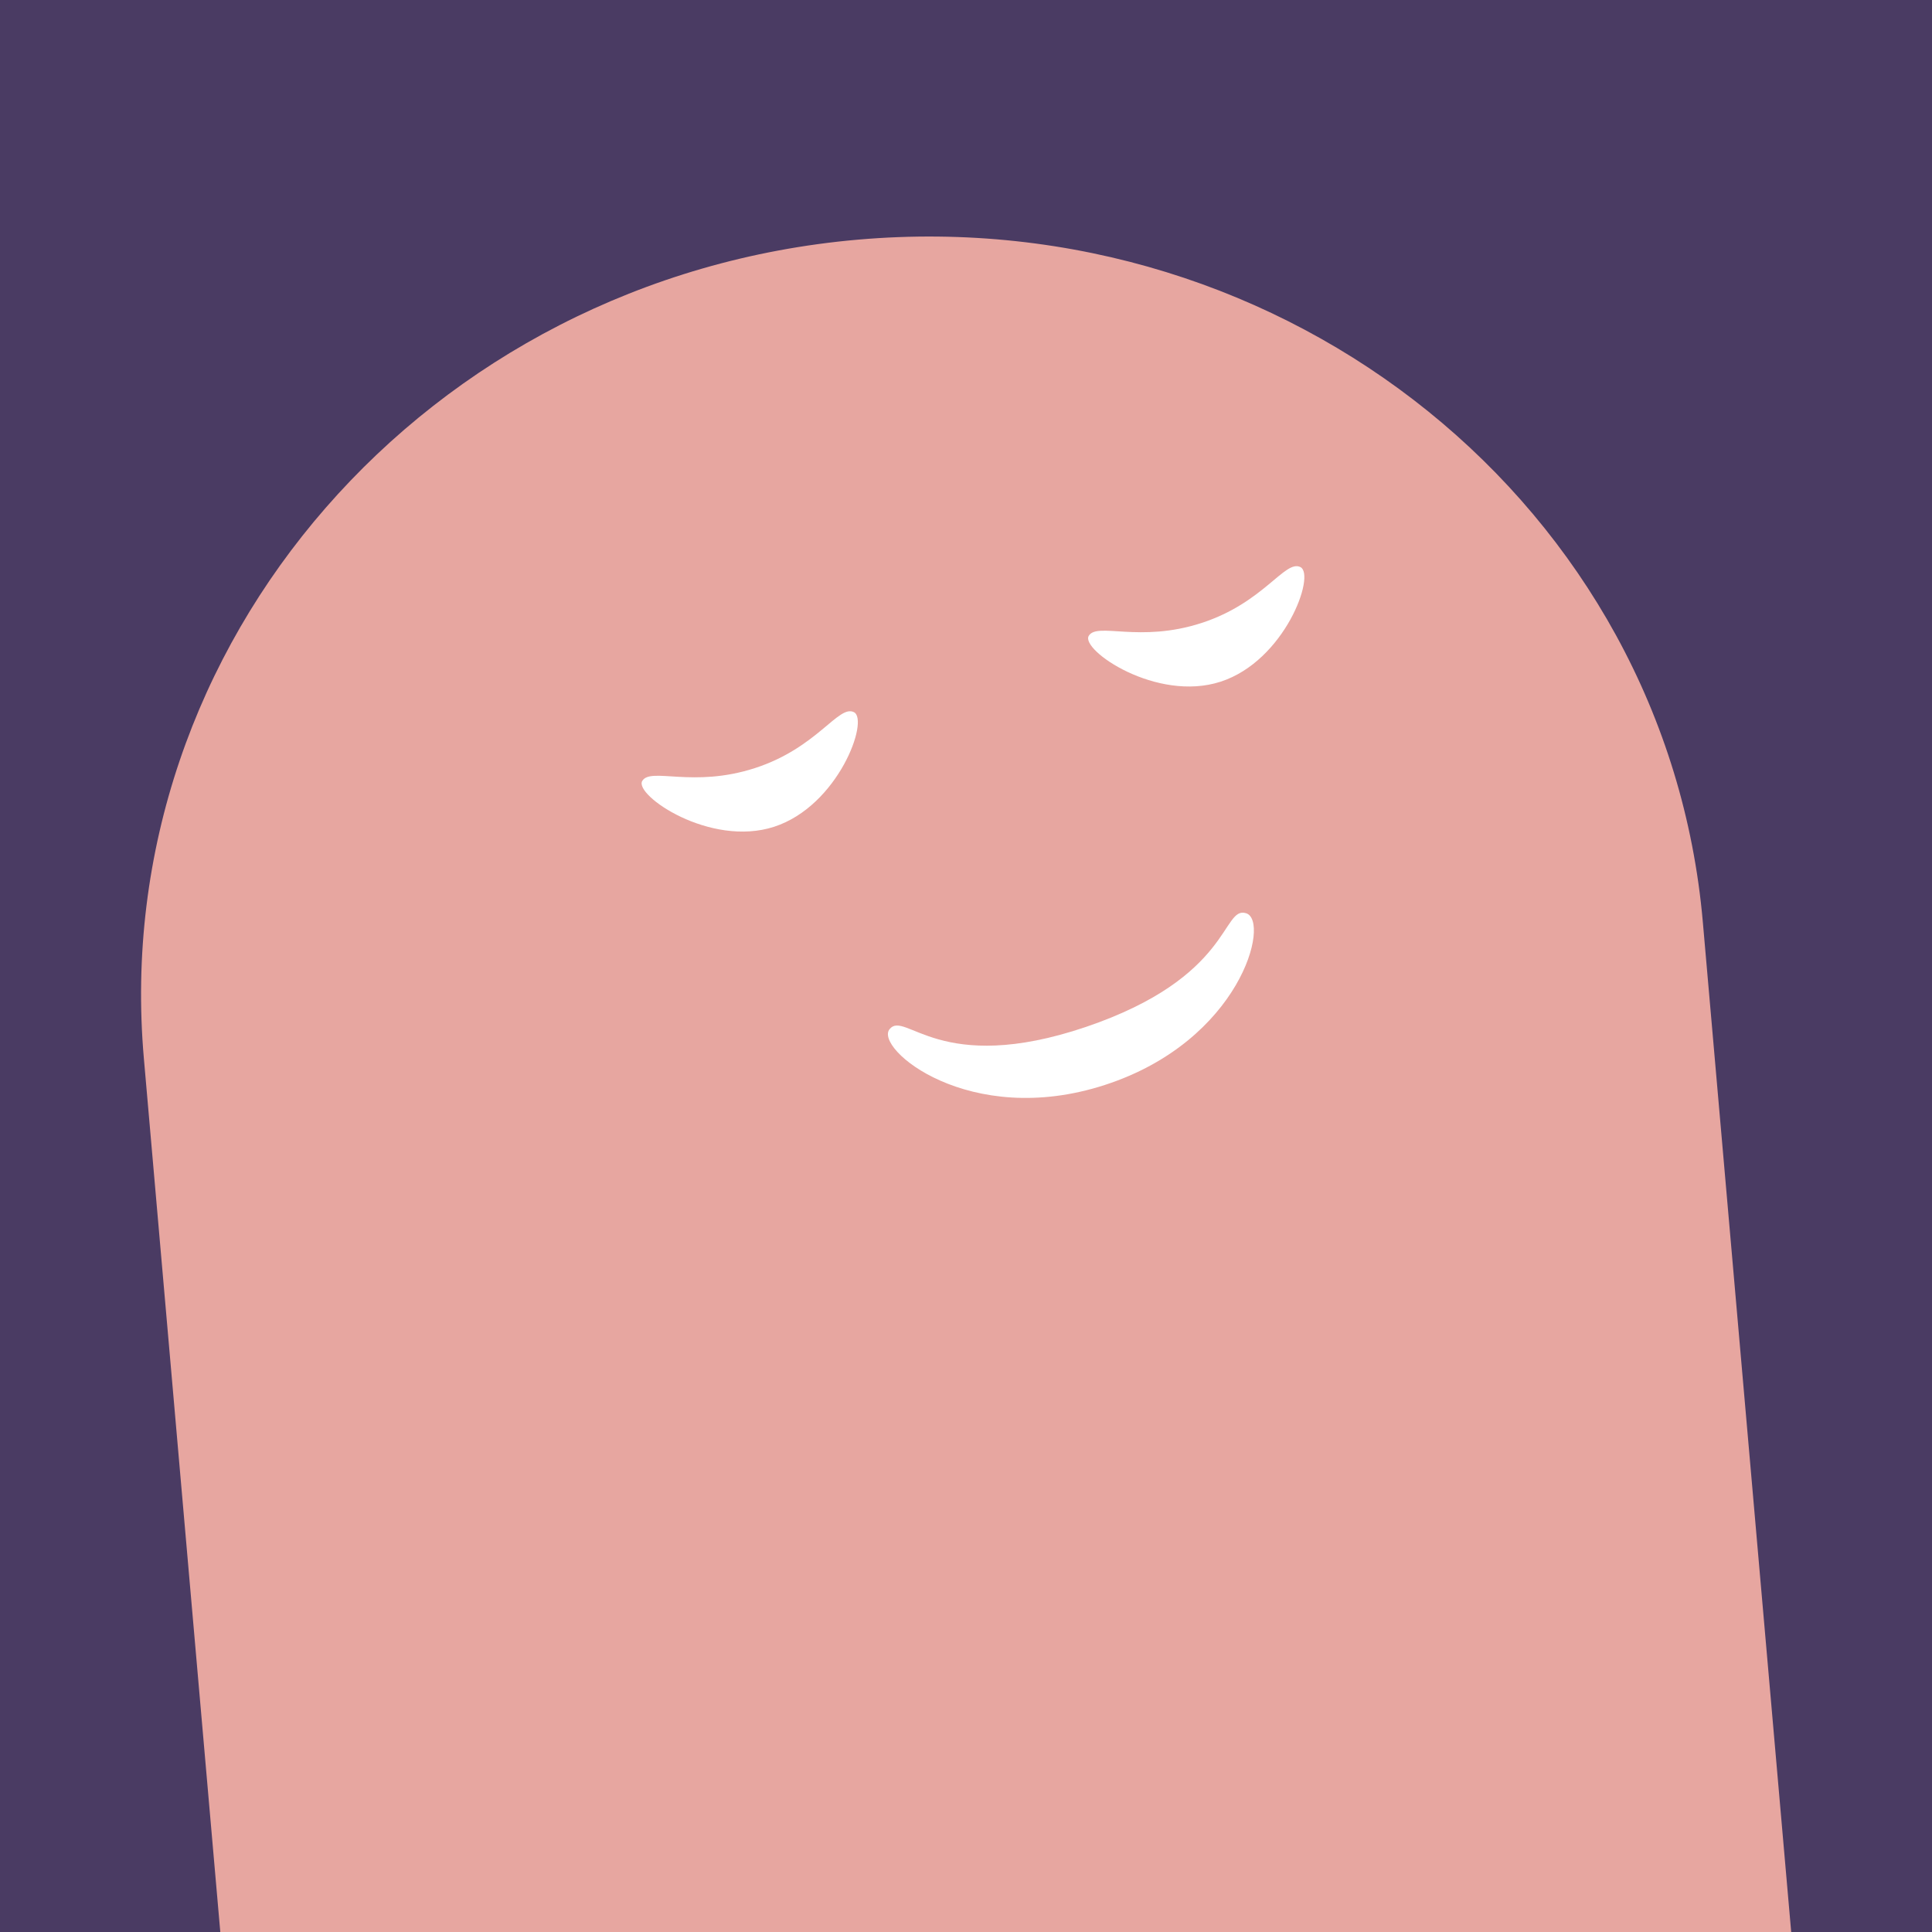
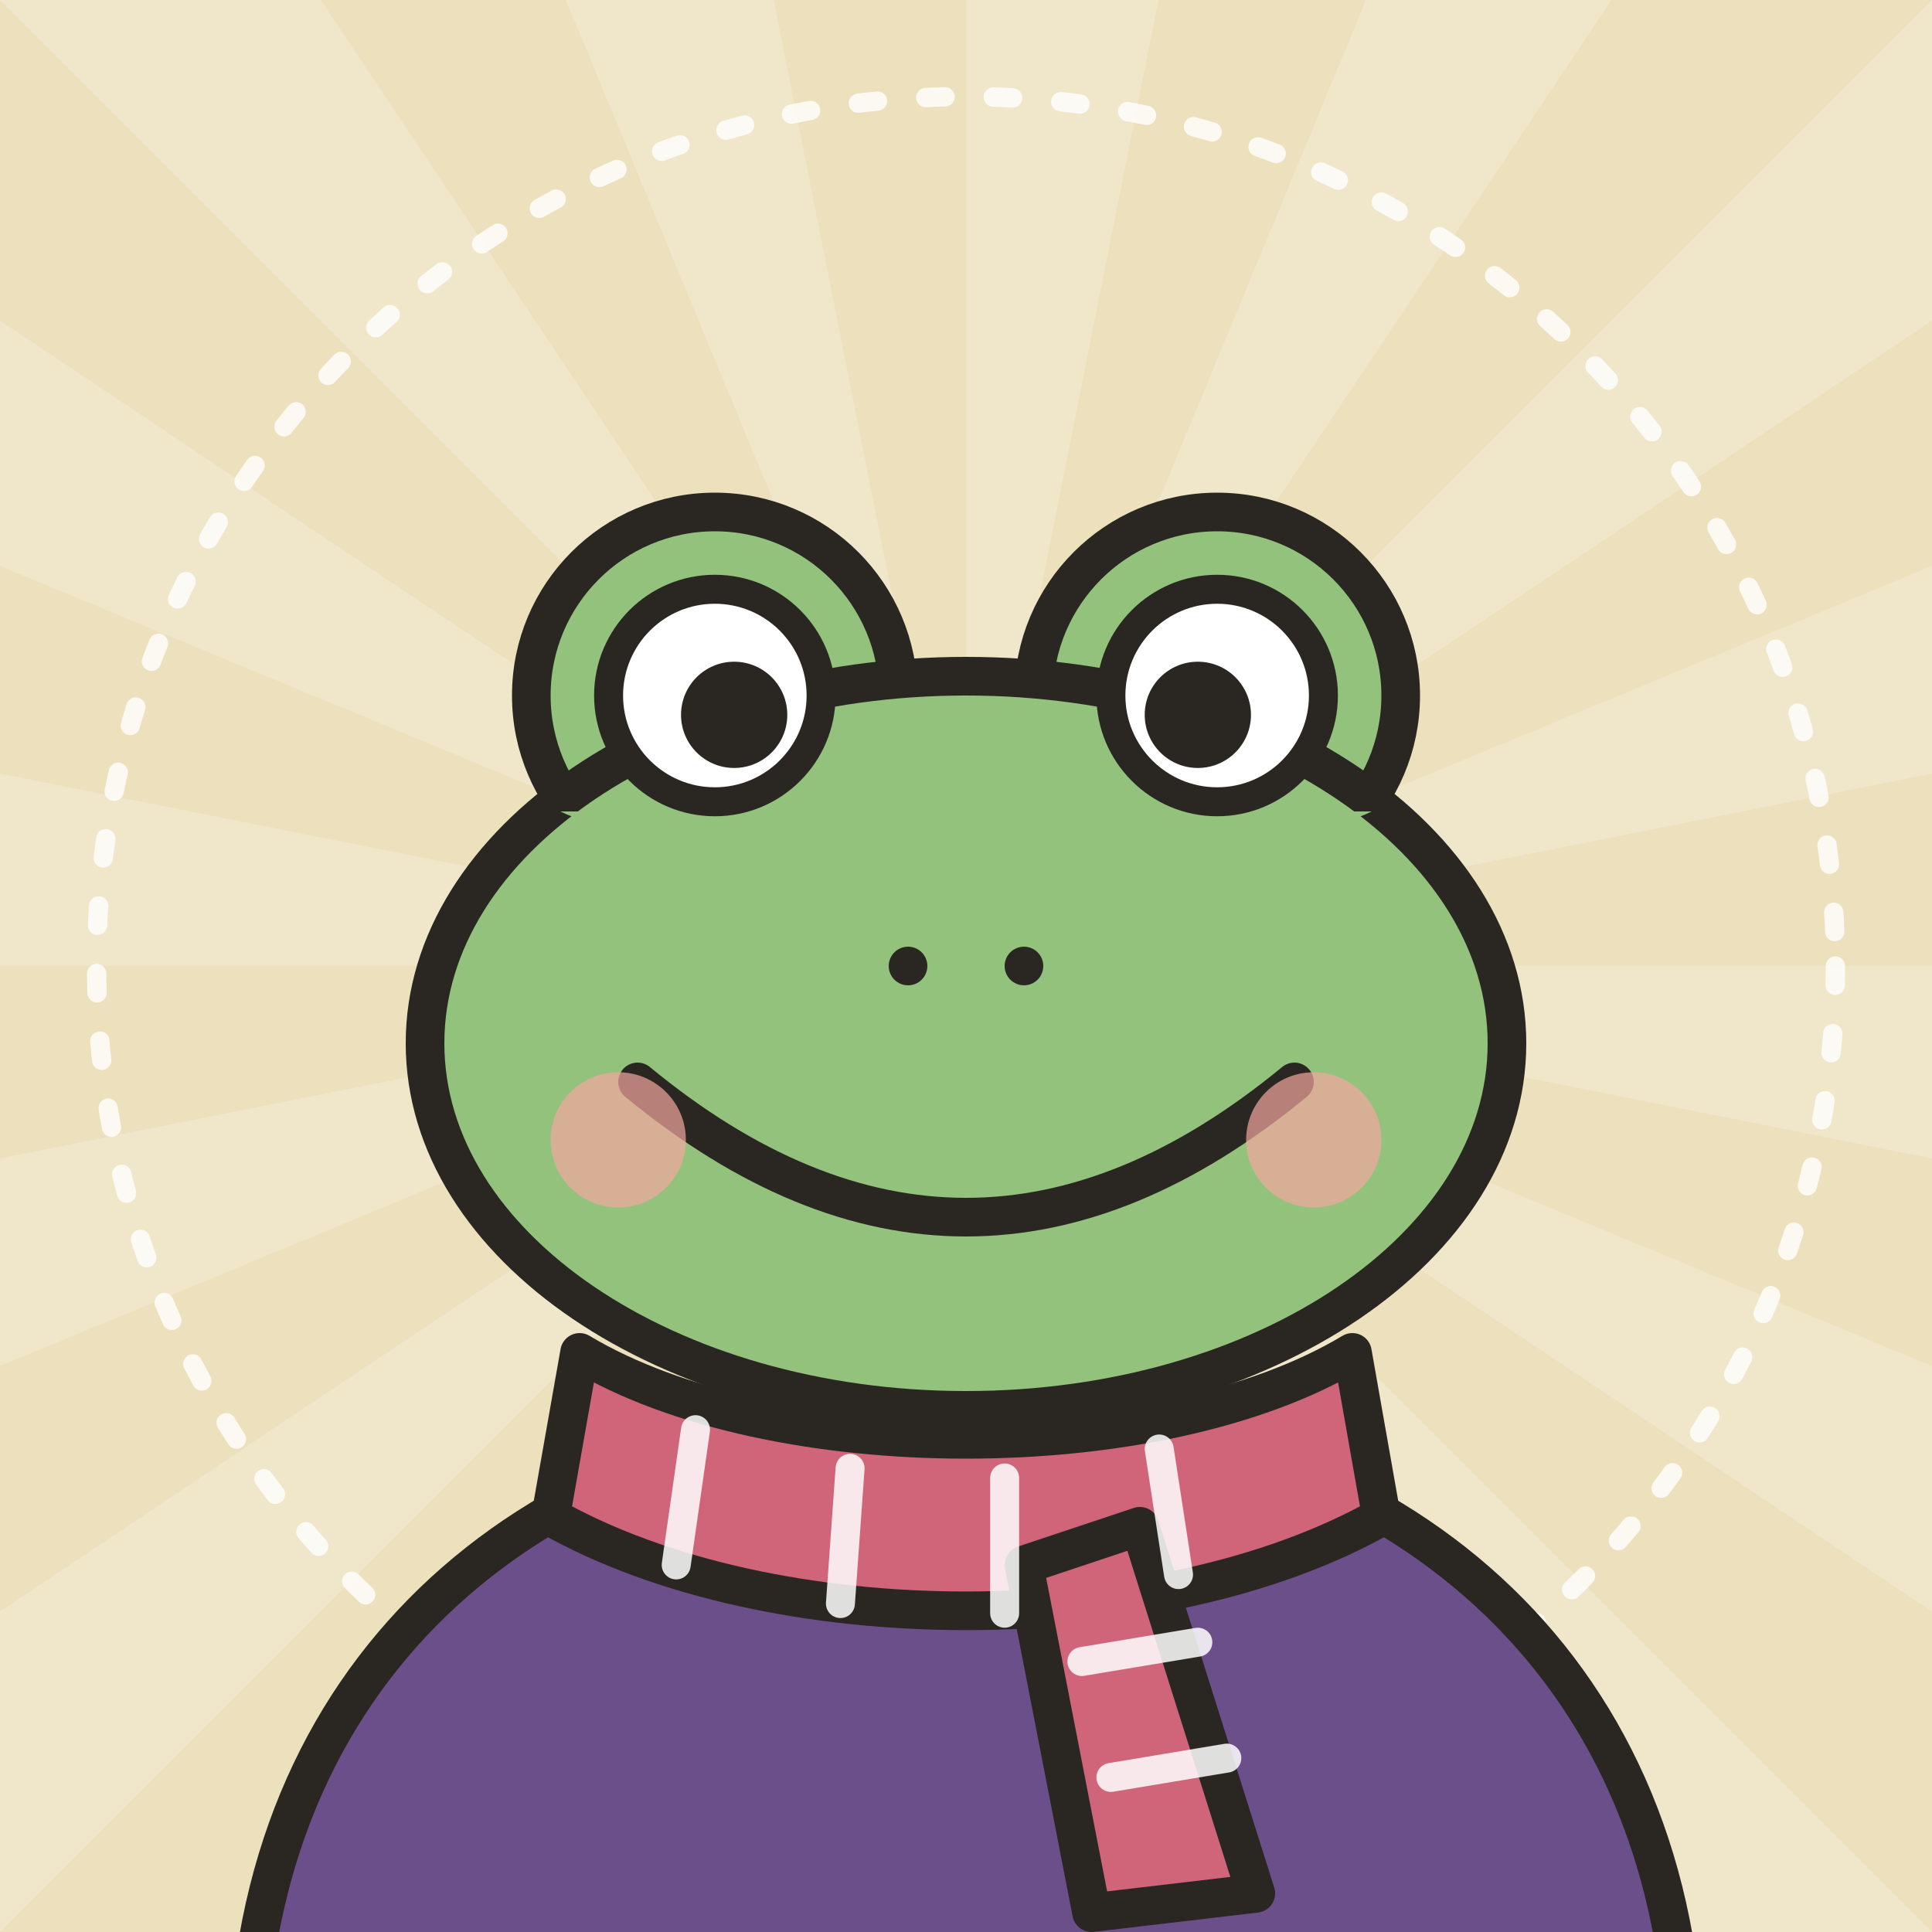
- <svg xmlns="http://www.w3.org/2000/svg" viewBox="0 0 100 100" fill="none" shape-rendering="auto">
-   <mask id="viewboxMask">
-     <rect width="100" height="100" rx="0" ry="0" x="0" y="0" fill="#fff" />
-   </mask>
-   <g mask="url(#viewboxMask)">
-     <rect fill="#4a3b63" width="100" height="100" x="0" y="0" />
-     <g transform="translate(5 5) scale(0.9)">
-       <g transform="translate(-1, -2) rotate(-5 50 70)">
-         <path d="M95 53.33C95 29.4 74.85 10 50 10S5 29.4 5 53.33V140h90V53.33Z" fill="#e7a6a0" />
-         <g transform="translate(29 33)">
-           <g transform="translate(7, -7) rotate(-13 21 21)">
-             <g transform="translate(0 4)">
-               <path d="M7.5 10C3.62 10 .39 5.77 1.1 5.15c.71-.62 2.63 1.3 6.4 1.3 3.77 0 5.69-2 6.4-1.3S11.38 10 7.5 10ZM34.5 10c-3.88 0-7.11-4.23-6.4-4.85.71-.62 2.63 1.3 6.4 1.3 3.77 0 5.69-2 6.4-1.3S38.38 10 34.5 10Z" fill="#ffffff" />
-             </g>
-             <g transform="translate(6 24)">
-               <path d="M15 10C6.79 10 3.02 3.88 4.22 3.12 5.42 2.35 6.1 6.6 15 6.49c8.9-.12 9.58-4.23 10.78-3.37C26.98 3.98 23.21 10 15 10Z" fill="#ffffff" />
-             </g>
-           </g>
-         </g>
-       </g>
-     </g>
-   </g>
+ <svg xmlns="http://www.w3.org/2000/svg" viewBox="0 0 200 200">
+   <rect width="200" height="200" fill="#ece0bd" />
+   <path d="M100 100 L250.0 100.0 L247.1 129.3 Z M100 100 L238.6 157.4 L224.7 183.3 Z M100 100 L206.1 206.1 L183.3 224.7 Z M100 100 L157.4 238.6 L129.3 247.1 Z M100 100 L100.0 250.0 L70.7 247.1 Z M100 100 L42.6 238.6 L16.7 224.7 Z M100 100 L-6.1 206.1 L-24.7 183.3 Z M100 100 L-38.6 157.4 L-47.1 129.3 Z M100 100 L-50.0 100.0 L-47.1 70.7 Z M100 100 L-38.6 42.6 L-24.7 16.7 Z M100 100 L-6.1 -6.1 L16.7 -24.7 Z M100 100 L42.6 -38.6 L70.7 -47.1 Z M100 100 L100.0 -50.0 L129.3 -47.1 Z M100 100 L157.4 -38.6 L183.3 -24.7 Z M100 100 L206.1 -6.1 L224.7 16.7 Z M100 100 L238.6 42.6 L247.1 70.7 Z" fill="#fff" opacity=".22" />
+   <circle cx="100" cy="100" r="90" fill="none" stroke="#fff" stroke-width="2" stroke-dasharray="2 5" stroke-linecap="round" opacity=".8" />
+   <path d="M26 206 C30 168 60 146 100 146 C140 146 170 168 174 206 Z" fill="#6b4f8a" stroke="#2a2723" stroke-width="4" stroke-linejoin="round" stroke-linecap="round" />
+   <path d="M84 147 Q100 162 116 147" fill="none" stroke="#2a2723" stroke-width="3" stroke-linejoin="round" stroke-linecap="round" />
+   <circle cx="74" cy="72" r="19" fill="#93c27d" stroke="#2a2723" stroke-width="4" stroke-linejoin="round" stroke-linecap="round" />
+   <circle cx="126" cy="72" r="19" fill="#93c27d" stroke="#2a2723" stroke-width="4" stroke-linejoin="round" stroke-linecap="round" />
+   <ellipse cx="100" cy="108" rx="56" ry="38" fill="#93c27d" stroke="#2a2723" stroke-width="4" stroke-linejoin="round" stroke-linecap="round" />
+   <path d="M58 84 C70 90 130 90 142 84" fill="#93c27d" />
+   <circle cx="74" cy="72" r="11" fill="#fff" stroke="#2a2723" stroke-width="3" stroke-linejoin="round" stroke-linecap="round" />
+   <circle cx="126" cy="72" r="11" fill="#fff" stroke="#2a2723" stroke-width="3" stroke-linejoin="round" stroke-linecap="round" />
+   <circle cx="76" cy="74" r="5.5" fill="#2a2723" />
+   <circle cx="124" cy="74" r="5.5" fill="#2a2723" />
+   <path d="M66 112 Q100 140 134 112" fill="none" stroke="#2a2723" stroke-width="4" stroke-linejoin="round" stroke-linecap="round" />
+   <circle cx="94" cy="100" r="2" fill="#2a2723" />
+   <circle cx="106" cy="100" r="2" fill="#2a2723" />
+   <circle cx="64" cy="118" r="7" fill="#f2a7a0" opacity=".7" />
+   <circle cx="136" cy="118" r="7" fill="#f2a7a0" opacity=".7" />
+   <path d="M60 140 C80 152 120 152 140 140 L143 157 C120 170 80 170 57 157 Z" fill="#d0657a" stroke="#2a2723" stroke-width="4" stroke-linejoin="round" stroke-linecap="round" />
+   <path d="M118 158 L130 196 L113 198 L106 162 Z" fill="#d0657a" stroke="#2a2723" stroke-width="4" stroke-linejoin="round" stroke-linecap="round" />
+   <path d="M72 148 L70 162 M88 152 L87 166 M104 153 L104 167 M120 150 L122 163 M112 172 L124 170 M115 184 L127 182" stroke="#fff" stroke-width="3" stroke-linecap="round" opacity=".85" />
</svg>
